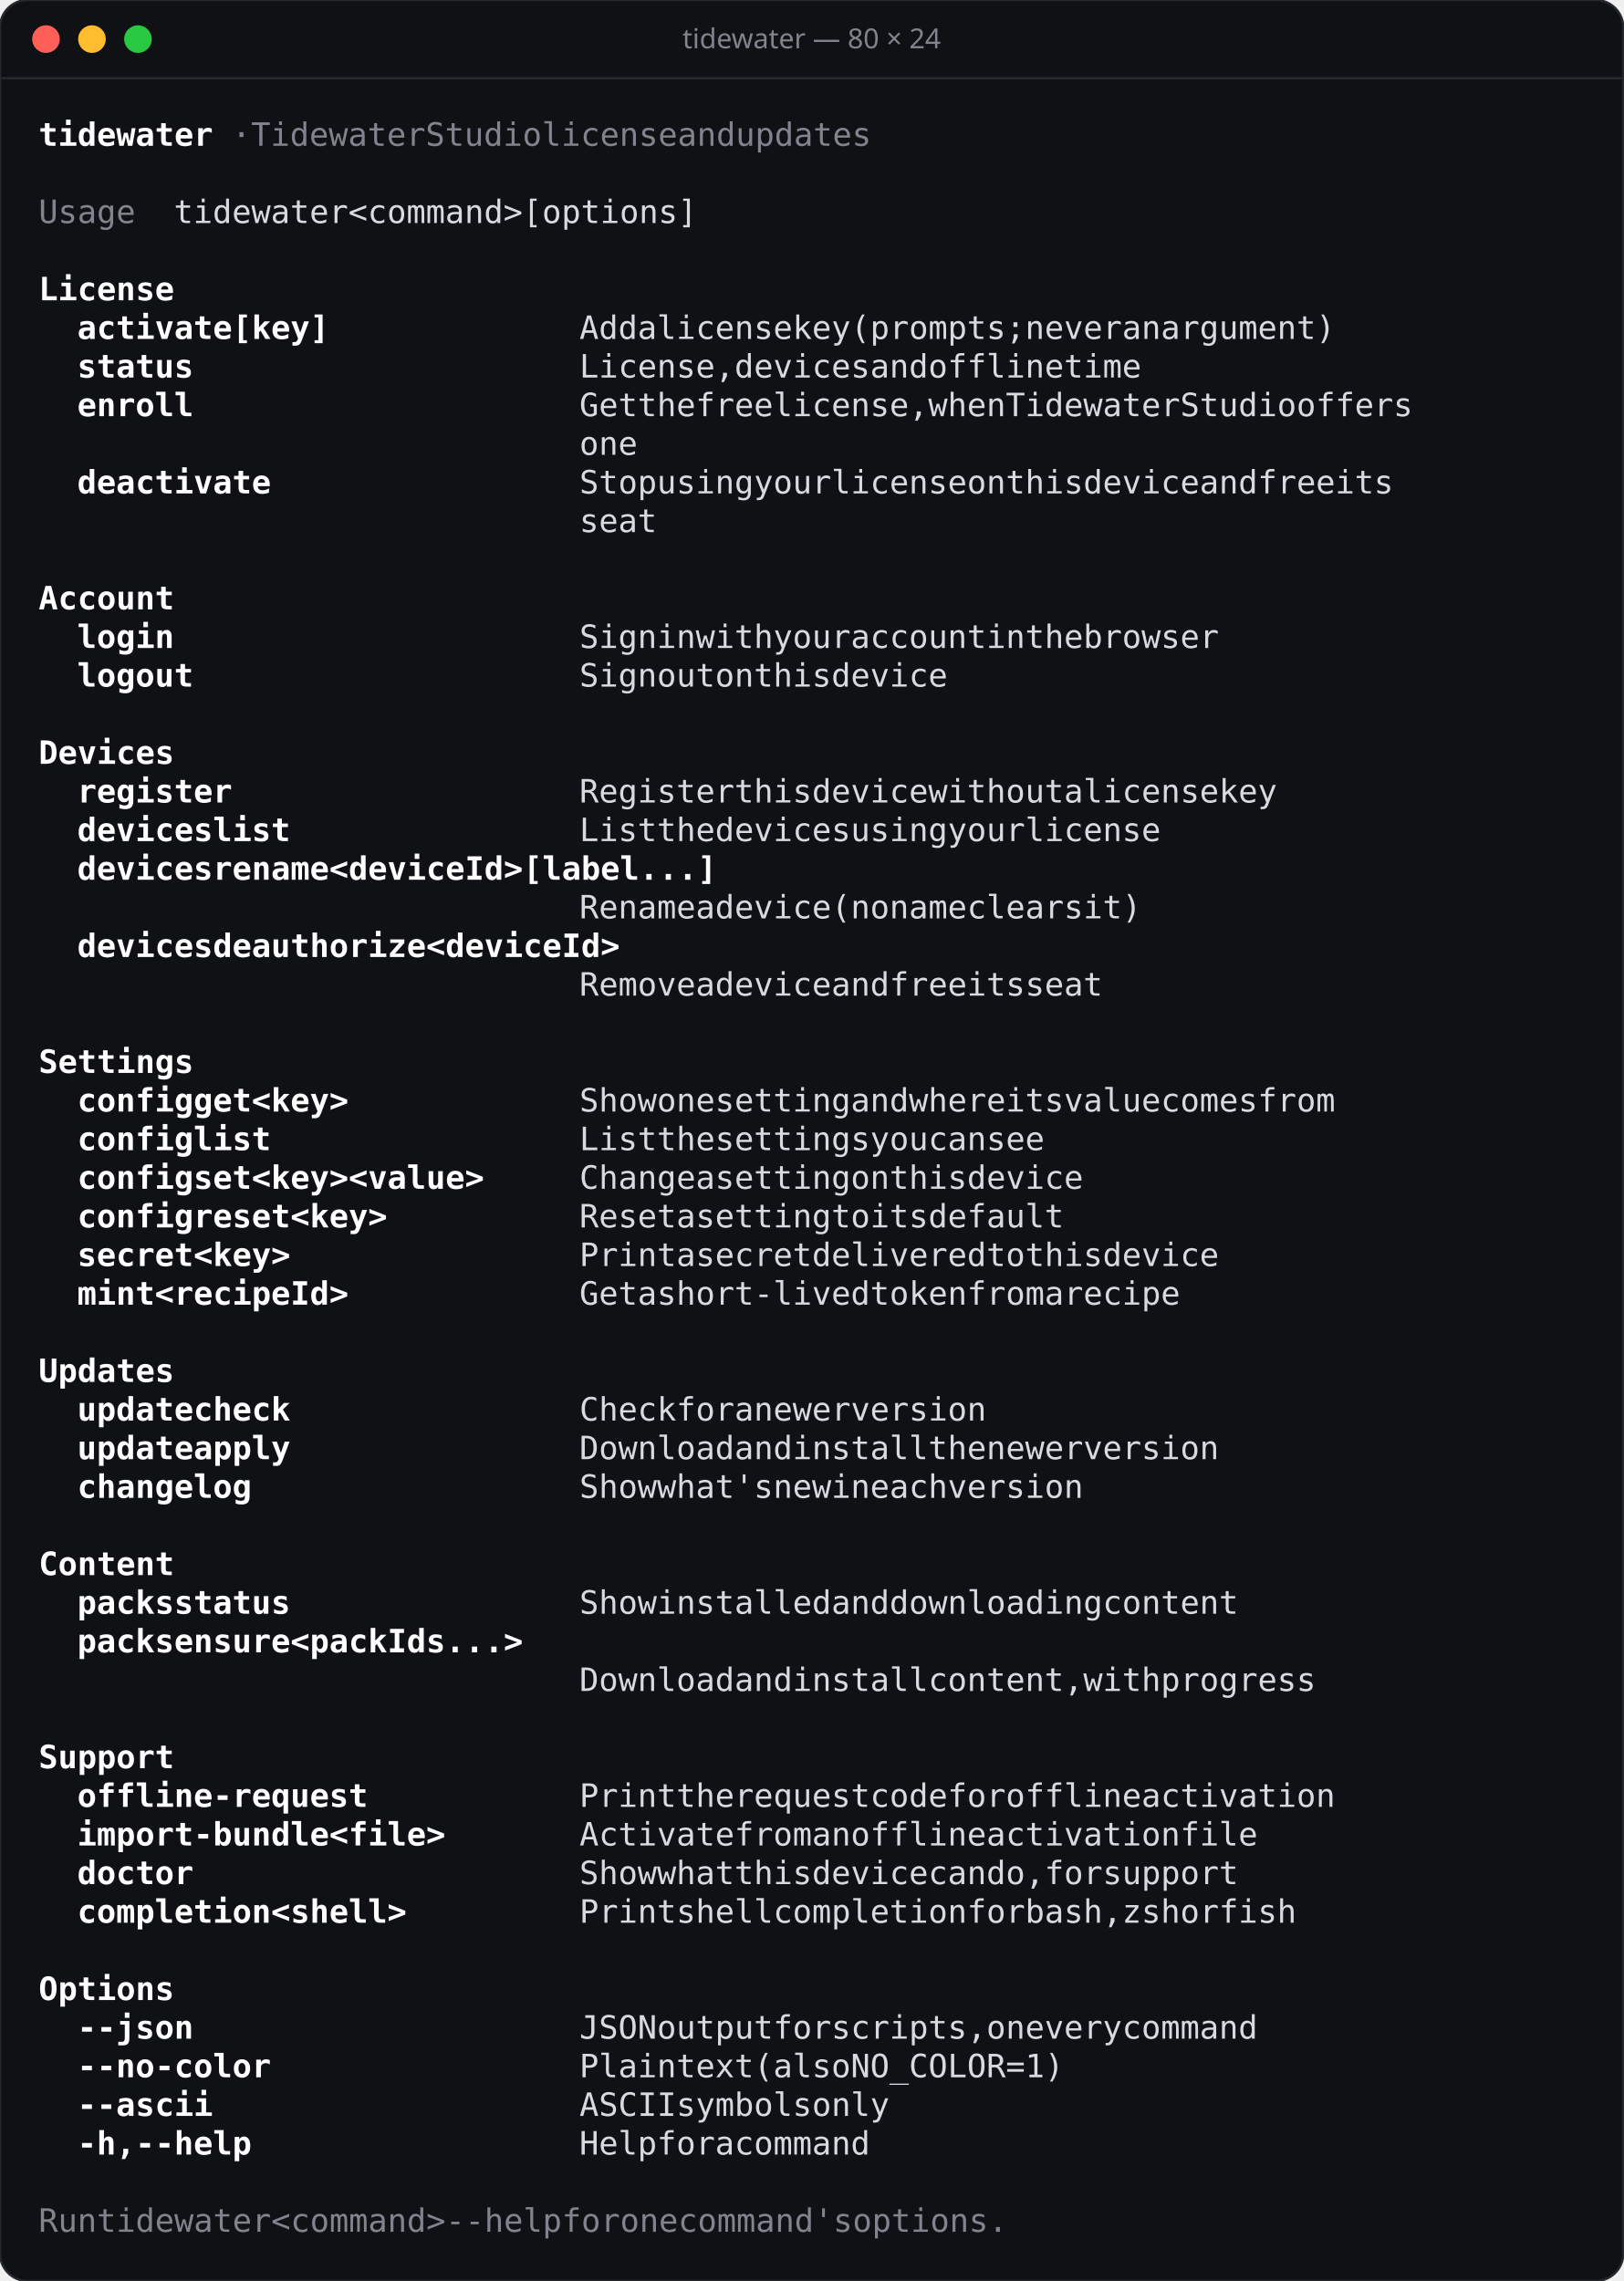
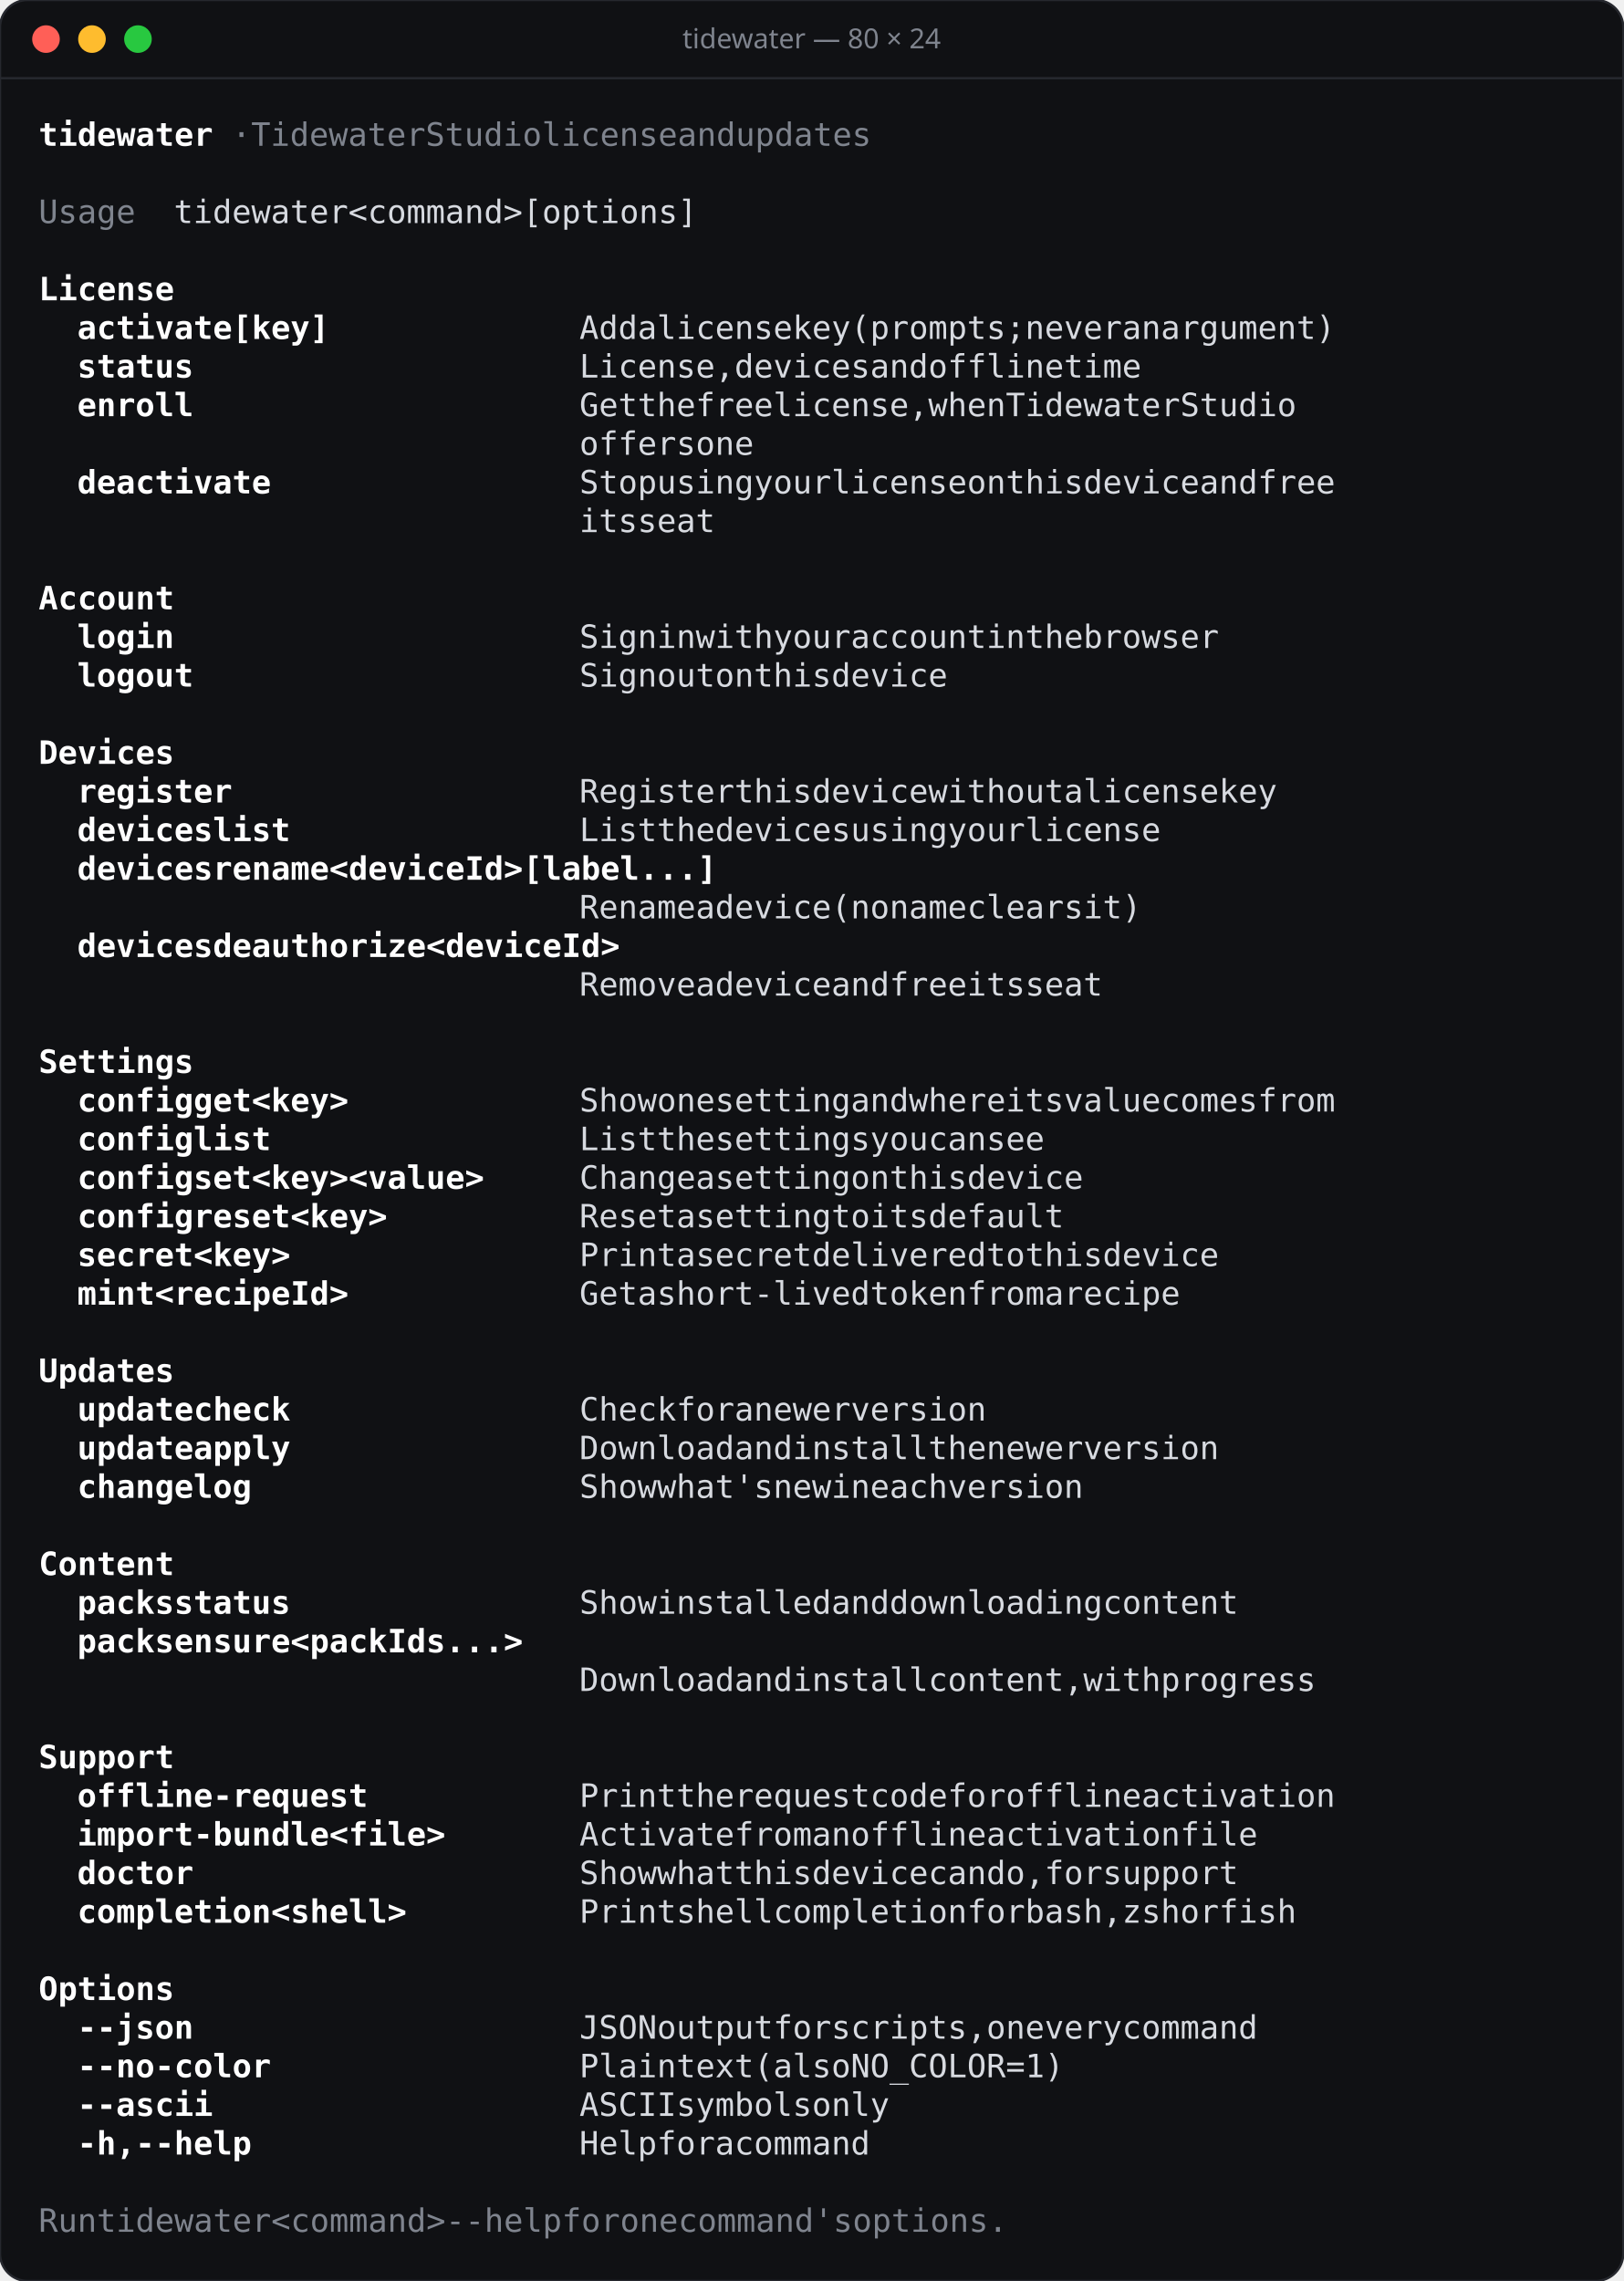
<svg xmlns="http://www.w3.org/2000/svg" width="706" height="992" viewBox="0 0 706 992">
  <rect width="706" height="992" rx="12" fill="#101114" stroke="#26282e" />
  <line x1="0" y1="34" x2="706" y2="34" stroke="#26282e" />
  <circle cx="20" cy="17" r="6" fill="#ff5f57" />
  <circle cx="40" cy="17" r="6" fill="#febc2e" />
  <circle cx="60" cy="17" r="6" fill="#28c840" />
  <text x="353" y="21" text-anchor="middle" font-family="Rubik, system-ui, sans-serif" font-size="12" font-weight="500" fill="#7f848e">tidewater — 80 × 24</text>
  <g font-family="'JetBrains Mono', ui-monospace, monospace" font-size="14">
    <text x="16.8 25.2 33.6 42.0 50.4 58.8 67.2 75.6 84.0" y="63.4" fill="#ffffff" font-weight="600">tidewater</text>
    <text x="100.8 117.6 126.0 134.4 142.8 151.2 159.6 168.0 176.4 184.8 201.6 210.0 218.4 226.8 235.2 243.6 260.4 268.8 277.2 285.6 294.0 302.4 310.8 327.6 336.0 344.4 361.2 369.6 378.0 386.4 394.8 403.2 411.6" y="63.4" fill="#7f848e">·TidewaterStudiolicenseandupdates</text>
    <text x="16.8 25.2 33.6 42.0 50.4" y="97.0" fill="#7f848e">Usage</text>
    <text x="75.6 84.0 92.4 100.8 109.2 117.6 126.0 134.4 142.8 159.6 168.0 176.4 184.8 193.2 201.6 210.0 218.4 226.8 243.6 252.0 260.4 268.8 277.2 285.6 294.0 302.4 310.8" y="97.0" fill="#d7dae0">tidewater&lt;command&gt;[options]</text>
    <text x="16.8 25.2 33.6 42.0 50.4 58.8 67.2" y="130.6" fill="#ffffff" font-weight="600">License</text>
    <text x="33.6 42.0 50.4 58.8 67.2 75.6 84.0 92.4 109.2 117.6 126.0 134.4 142.8" y="147.4" fill="#ffffff" font-weight="600">activate[key]</text>
    <text x="252.0 260.4 268.8 285.6 302.4 310.8 319.2 327.6 336.0 344.4 352.8 369.6 378.0 386.4 403.2 411.6 420.0 428.4 436.8 445.2 453.6 462.0 470.4 487.2 495.6 504.0 512.4 520.8 537.6 546.0 562.8 571.2 579.6 588.0 596.4 604.8 613.2 621.6 630.0" y="147.4" fill="#d7dae0">Addalicensekey(prompts;neveranargument)</text>
    <text x="33.6 42.0 50.4 58.8 67.2 75.6" y="164.2" fill="#ffffff" font-weight="600">status</text>
    <text x="252.0 260.4 268.8 277.2 285.6 294.0 302.4 310.8 327.6 336.0 344.4 352.8 361.2 369.6 378.0 394.8 403.2 411.6 428.4 436.8 445.2 453.6 462.0 470.4 478.8 495.6 504.0 512.4 520.8" y="164.2" fill="#d7dae0">License,devicesandofflinetime</text>
    <text x="33.6 42.0 50.4 58.8 67.2 75.6" y="181.0" fill="#ffffff" font-weight="600">enroll</text>
-     <text x="252.0 260.4 268.8 285.6 294.0 302.4 319.2 327.6 336.0 344.4 361.2 369.6 378.0 386.4 394.8 403.2 411.6 420.0 436.8 445.2 453.6 462.0 478.8 487.2 495.6 504.0 512.4 520.8 529.2 537.6 546.0 562.8 571.2 579.6 588.0 596.4 604.8 621.6 630.0 638.4 646.8 655.2 663.6" y="181.0" fill="#d7dae0">Getthefreelicense,whenTidewaterStudiooffers</text>
-     <text x="252.0 260.4 268.8" y="197.8" fill="#d7dae0">one</text>
+     <text x="252.0 260.4 268.8 285.6 294.0 302.4 319.2 327.6 336.0 344.4 361.2 369.6 378.0 386.4 394.8 403.2 411.6 420.0 436.8 445.2 453.6 462.0 478.8 487.2 495.6 504.0 512.4 520.8 529.2 537.6 546.0 562.8 571.2 579.6 588.0 596.4 604.8" y="181.0" fill="#d7dae0">Getthefreelicense,whenTidewaterStudio</text>
+     <text x="252.0 260.4 268.8 277.2 285.6 294.0 310.8 319.2 327.6" y="197.8" fill="#d7dae0">offersone</text>
    <text x="33.6 42.0 50.4 58.8 67.2 75.6 84.0 92.4 100.8 109.2" y="214.6" fill="#ffffff" font-weight="600">deactivate</text>
-     <text x="252.0 260.4 268.8 277.2 294.0 302.4 310.8 319.2 327.6 344.4 352.8 361.2 369.6 386.4 394.8 403.2 411.6 420.0 428.4 436.8 453.6 462.0 478.8 487.2 495.6 504.0 520.8 529.2 537.6 546.0 554.4 562.8 579.6 588.0 596.4 613.2 621.6 630.0 638.4 655.2 663.6 672.0" y="214.6" fill="#d7dae0">Stopusingyourlicenseonthisdeviceandfreeits</text>
-     <text x="252.0 260.4 268.8 277.2" y="231.4" fill="#d7dae0">seat</text>
+     <text x="252.0 260.4 268.8 277.2 294.0 302.4 310.8 319.2 327.6 344.4 352.8 361.2 369.6 386.4 394.8 403.2 411.6 420.0 428.4 436.8 453.6 462.0 478.8 487.2 495.6 504.0 520.8 529.2 537.6 546.0 554.4 562.8 579.6 588.0 596.4 613.2 621.6 630.0 638.4" y="214.6" fill="#d7dae0">Stopusingyourlicenseonthisdeviceandfree</text>
+     <text x="252.0 260.4 268.8 285.6 294.0 302.4 310.8" y="231.4" fill="#d7dae0">itsseat</text>
    <text x="16.8 25.2 33.6 42.0 50.4 58.8 67.2" y="265.0" fill="#ffffff" font-weight="600">Account</text>
    <text x="33.6 42.0 50.4 58.8 67.2" y="281.8" fill="#ffffff" font-weight="600">login</text>
    <text x="252.0 260.4 268.8 277.2 294.0 302.4 319.2 327.6 336.0 344.4 361.2 369.6 378.0 386.4 403.2 411.6 420.0 428.4 436.8 445.2 453.6 470.4 478.8 495.6 504.0 512.4 529.2 537.6 546.0 554.4 562.8 571.2 579.6" y="281.8" fill="#d7dae0">Signinwithyouraccountinthebrowser</text>
    <text x="33.6 42.0 50.4 58.8 67.2 75.6" y="298.6" fill="#ffffff" font-weight="600">logout</text>
    <text x="252.0 260.4 268.8 277.2 294.0 302.4 310.8 327.6 336.0 352.8 361.2 369.6 378.0 394.8 403.2 411.6 420.0 428.4 436.8" y="298.6" fill="#d7dae0">Signoutonthisdevice</text>
    <text x="16.8 25.2 33.6 42.0 50.4 58.8 67.2" y="332.2" fill="#ffffff" font-weight="600">Devices</text>
    <text x="33.6 42.0 50.4 58.8 67.2 75.6 84.0 92.4" y="349.0" fill="#ffffff" font-weight="600">register</text>
    <text x="252.0 260.4 268.8 277.2 285.6 294.0 302.4 310.8 327.6 336.0 344.4 352.8 369.6 378.0 386.4 394.8 403.2 411.6 428.4 436.8 445.2 453.6 462.0 470.4 478.8 495.6 512.4 520.8 529.2 537.6 546.0 554.4 562.8 579.6 588.0 596.4" y="349.0" fill="#d7dae0">Registerthisdevicewithoutalicensekey</text>
    <text x="33.6 42.0 50.4 58.8 67.2 75.6 84.0 100.8 109.2 117.6 126.0" y="365.8" fill="#ffffff" font-weight="600">deviceslist</text>
    <text x="252.0 260.4 268.8 277.2 294.0 302.4 310.8 327.6 336.0 344.4 352.8 361.2 369.6 378.0 394.8 403.2 411.6 420.0 428.4 445.2 453.6 462.0 470.4 487.2 495.6 504.0 512.4 520.8 529.2 537.6" y="365.8" fill="#d7dae0">Listthedevicesusingyourlicense</text>
    <text x="33.6 42.0 50.4 58.8 67.2 75.6 84.0 100.8 109.2 117.6 126.0 134.4 142.8 159.6 168.0 176.4 184.8 193.2 201.6 210.0 218.4 226.8 235.2 252.0 260.4 268.8 277.2 285.6 294.0 302.4 310.8 319.2 327.6" y="382.6" fill="#ffffff" font-weight="600">devicesrename&lt;deviceId&gt;[label...]</text>
    <text x="252.0 260.4 268.8 277.2 285.6 294.0 310.8 327.6 336.0 344.4 352.8 361.2 369.6 386.4 394.8 403.2 420.0 428.4 436.8 445.2 462.0 470.4 478.8 487.2 495.6 504.0 520.8 529.2 537.6" y="399.4" fill="#d7dae0">Renameadevice(nonameclearsit)</text>
    <text x="33.6 42.0 50.4 58.8 67.2 75.6 84.0 100.8 109.2 117.6 126.0 134.4 142.8 151.2 159.6 168.0 176.4 184.8 201.6 210.0 218.4 226.8 235.2 243.6 252.0 260.4 268.8 277.2" y="416.2" fill="#ffffff" font-weight="600">devicesdeauthorize&lt;deviceId&gt;</text>
    <text x="252.0 260.4 268.8 277.2 285.6 294.0 310.8 327.6 336.0 344.4 352.8 361.2 369.6 386.4 394.8 403.2 420.0 428.4 436.8 445.2 462.0 470.4 478.8 495.6 504.0 512.4 520.8" y="433.0" fill="#d7dae0">Removeadeviceandfreeitsseat</text>
    <text x="16.8 25.2 33.6 42.0 50.4 58.8 67.2 75.6" y="466.6" fill="#ffffff" font-weight="600">Settings</text>
    <text x="33.6 42.0 50.4 58.8 67.2 75.6 92.4 100.8 109.2 126.0 134.4 142.8 151.2 159.6" y="483.4" fill="#ffffff" font-weight="600">configget&lt;key&gt;</text>
    <text x="252.0 260.4 268.8 277.2 294.0 302.4 310.8 327.6 336.0 344.4 352.8 361.2 369.6 378.0 394.8 403.2 411.6 428.4 436.8 445.2 453.6 462.0 478.8 487.2 495.6 512.4 520.8 529.2 537.6 546.0 562.8 571.2 579.6 588.0 596.4 613.2 621.6 630.0 638.4" y="483.4" fill="#d7dae0">Showonesettingandwhereitsvaluecomesfrom</text>
    <text x="33.6 42.0 50.4 58.8 67.2 75.6 92.4 100.8 109.2 117.6" y="500.2" fill="#ffffff" font-weight="600">configlist</text>
    <text x="252.0 260.4 268.8 277.2 294.0 302.4 310.8 327.6 336.0 344.4 352.8 361.2 369.6 378.0 386.4 403.2 411.6 420.0 436.8 445.2 453.6 470.4 478.8 487.2" y="500.2" fill="#d7dae0">Listthesettingsyoucansee</text>
    <text x="33.6 42.0 50.4 58.8 67.2 75.6 92.4 100.8 109.2 126.0 134.4 142.8 151.2 159.6 176.4 184.8 193.2 201.6 210.0 218.4 226.8" y="517.0" fill="#ffffff" font-weight="600">configset&lt;key&gt;&lt;value&gt;</text>
    <text x="252.0 260.4 268.8 277.2 285.6 294.0 310.8 327.6 336.0 344.4 352.8 361.2 369.6 378.0 394.8 403.2 420.0 428.4 436.8 445.2 462.0 470.4 478.8 487.2 495.6 504.0" y="517.0" fill="#d7dae0">Changeasettingonthisdevice</text>
    <text x="33.6 42.0 50.4 58.8 67.2 75.6 92.4 100.8 109.2 117.6 126.0 142.8 151.2 159.6 168.0 176.4" y="533.8" fill="#ffffff" font-weight="600">configreset&lt;key&gt;</text>
    <text x="252.0 260.4 268.8 277.2 285.6 302.4 319.2 327.6 336.0 344.4 352.8 361.2 369.6 386.4 394.8 411.6 420.0 428.4 445.2 453.6 462.0 470.4 478.8 487.2 495.6" y="533.8" fill="#d7dae0">Resetasettingtoitsdefault</text>
    <text x="33.6 42.0 50.4 58.8 67.2 75.6 92.4 100.8 109.2 117.6 126.0" y="550.6" fill="#ffffff" font-weight="600">secret&lt;key&gt;</text>
    <text x="252.0 260.4 268.8 277.2 285.6 302.4 319.2 327.6 336.0 344.4 352.8 361.2 378.0 386.4 394.8 403.2 411.6 420.0 428.4 436.8 445.2 462.0 470.4 487.2 495.6 504.0 512.4 529.2 537.6 546.0 554.4 562.8 571.2" y="550.6" fill="#d7dae0">Printasecretdeliveredtothisdevice</text>
    <text x="33.6 42.0 50.4 58.8 75.6 84.0 92.4 100.8 109.2 117.6 126.0 134.4 142.8 151.2" y="567.4" fill="#ffffff" font-weight="600">mint&lt;recipeId&gt;</text>
    <text x="252.0 260.4 268.8 285.6 302.4 310.8 319.2 327.6 336.0 344.4 352.8 361.2 369.6 378.0 386.4 403.2 411.6 420.0 428.4 436.8 453.6 462.0 470.4 478.8 495.6 512.4 520.8 529.2 537.6 546.0 554.4" y="567.4" fill="#d7dae0">Getashort-livedtokenfromarecipe</text>
    <text x="16.8 25.2 33.6 42.0 50.4 58.8 67.2" y="601.0" fill="#ffffff" font-weight="600">Updates</text>
    <text x="33.6 42.0 50.4 58.8 67.2 75.6 92.4 100.8 109.2 117.6 126.0" y="617.8" fill="#ffffff" font-weight="600">updatecheck</text>
    <text x="252.0 260.4 268.8 277.2 285.6 302.4 310.8 319.2 336.0 352.8 361.2 369.6 378.0 386.4 403.2 411.6 420.0 428.4 436.8 445.2 453.6" y="617.8" fill="#d7dae0">Checkforanewerversion</text>
    <text x="33.6 42.0 50.4 58.8 67.2 75.6 92.4 100.8 109.2 117.6 126.0" y="634.6" fill="#ffffff" font-weight="600">updateapply</text>
    <text x="252.0 260.4 268.8 277.2 285.6 294.0 302.4 310.8 327.6 336.0 344.4 361.2 369.6 378.0 386.4 394.8 403.2 411.6 428.4 436.8 445.2 462.0 470.4 478.8 487.2 495.6 512.4 520.8 529.2 537.6 546.0 554.4 562.8" y="634.6" fill="#d7dae0">Downloadandinstallthenewerversion</text>
    <text x="33.6 42.0 50.4 58.8 67.2 75.6 84.0 92.4 100.8" y="651.4" fill="#ffffff" font-weight="600">changelog</text>
    <text x="252.0 260.4 268.8 277.2 294.0 302.4 310.8 319.2 327.6 336.0 352.8 361.2 369.6 386.4 394.8 411.6 420.0 428.4 436.8 453.6 462.0 470.4 478.8 487.2 495.6 504.0" y="651.4" fill="#d7dae0">Showwhat'snewineachversion</text>
    <text x="16.8 25.2 33.6 42.0 50.4 58.8 67.2" y="685.0" fill="#ffffff" font-weight="600">Content</text>
    <text x="33.6 42.0 50.4 58.8 67.2 84.0 92.4 100.8 109.2 117.6 126.0" y="701.8" fill="#ffffff" font-weight="600">packsstatus</text>
    <text x="252.0 260.4 268.8 277.2 294.0 302.4 310.8 319.2 327.6 336.0 344.4 352.8 361.2 378.0 386.4 394.8 411.6 420.0 428.4 436.8 445.2 453.6 462.0 470.4 478.8 487.2 495.6 512.4 520.8 529.2 537.6 546.0 554.4 562.8" y="701.8" fill="#d7dae0">Showinstalledanddownloadingcontent</text>
    <text x="33.6 42.0 50.4 58.8 67.2 84.0 92.4 100.8 109.2 117.6 126.0 142.8 151.2 159.6 168.0 176.4 184.8 193.2 201.6 210.0 218.4 226.8 235.2" y="718.6" fill="#ffffff" font-weight="600">packsensure&lt;packIds...&gt;</text>
    <text x="252.0 260.4 268.8 277.2 285.6 294.0 302.4 310.8 327.6 336.0 344.4 361.2 369.6 378.0 386.4 394.8 403.2 411.6 428.4 436.8 445.2 453.6 462.0 470.4 478.8 487.2 504.0 512.4 520.8 529.2 546.0 554.4 562.8 571.2 579.6 588.0 596.4 604.8" y="735.4" fill="#d7dae0">Downloadandinstallcontent,withprogress</text>
    <text x="16.8 25.2 33.6 42.0 50.4 58.8 67.2" y="769.0" fill="#ffffff" font-weight="600">Support</text>
    <text x="33.6 42.0 50.4 58.8 67.2 75.6 84.0 92.4 100.8 109.2 117.6 126.0 134.4 142.8 151.2" y="785.8" fill="#ffffff" font-weight="600">offline-request</text>
    <text x="252.0 260.4 268.8 277.2 285.6 302.4 310.8 319.2 336.0 344.4 352.8 361.2 369.6 378.0 386.4 403.2 411.6 420.0 428.4 445.2 453.6 462.0 478.8 487.2 495.6 504.0 512.4 520.8 529.2 546.0 554.4 562.8 571.2 579.6 588.0 596.4 604.8 613.2 621.6" y="785.8" fill="#d7dae0">Printtherequestcodeforofflineactivation</text>
    <text x="33.6 42.0 50.4 58.8 67.2 75.6 84.0 92.4 100.8 109.2 117.6 126.0 134.4 151.2 159.6 168.0 176.4 184.8 193.2" y="802.6" fill="#ffffff" font-weight="600">import-bundle&lt;file&gt;</text>
    <text x="252.0 260.4 268.8 277.2 285.6 294.0 302.4 310.8 327.6 336.0 344.4 352.8 369.6 378.0 394.8 403.2 411.6 420.0 428.4 436.8 445.2 462.0 470.4 478.8 487.2 495.6 504.0 512.4 520.8 529.2 537.6 554.4 562.8 571.2 579.6" y="802.6" fill="#d7dae0">Activatefromanofflineactivationfile</text>
    <text x="33.6 42.0 50.4 58.8 67.2 75.6" y="819.4" fill="#ffffff" font-weight="600">doctor</text>
    <text x="252.0 260.4 268.8 277.2 294.0 302.4 310.8 319.2 336.0 344.4 352.8 361.2 378.0 386.4 394.8 403.2 411.6 420.0 436.8 445.2 453.6 470.4 478.8 487.2 504.0 512.4 520.8 537.6 546.0 554.4 562.8 571.2 579.6 588.0" y="819.4" fill="#d7dae0">Showwhatthisdevicecando,forsupport</text>
    <text x="33.6 42.0 50.4 58.8 67.2 75.6 84.0 92.4 100.8 109.2 126.0 134.4 142.8 151.2 159.6 168.0 176.4" y="836.2" fill="#ffffff" font-weight="600">completion&lt;shell&gt;</text>
    <text x="252.0 260.4 268.8 277.2 285.6 302.4 310.8 319.2 327.6 336.0 352.8 361.2 369.6 378.0 386.4 394.8 403.2 411.6 420.0 428.4 445.2 453.6 462.0 478.8 487.2 495.6 504.0 512.4 529.2 537.6 546.0 562.8 571.2 588.0 596.4 604.8 613.2" y="836.2" fill="#d7dae0">Printshellcompletionforbash,zshorfish</text>
    <text x="16.8 25.2 33.6 42.0 50.4 58.8 67.2" y="869.8" fill="#ffffff" font-weight="600">Options</text>
    <text x="33.6 42.0 50.4 58.8 67.2 75.6" y="886.6" fill="#ffffff" font-weight="600">--json</text>
    <text x="252.0 260.4 268.8 277.2 294.0 302.4 310.8 319.2 327.6 336.0 352.8 361.2 369.6 386.4 394.8 403.2 411.6 420.0 428.4 436.8 445.2 462.0 470.4 487.2 495.6 504.0 512.4 520.8 537.6 546.0 554.4 562.8 571.2 579.6 588.0" y="886.6" fill="#d7dae0">JSONoutputforscripts,oneverycommand</text>
    <text x="33.6 42.0 50.4 58.8 67.2 75.6 84.0 92.4 100.8 109.2" y="903.4" fill="#ffffff" font-weight="600">--no-color</text>
    <text x="252.0 260.4 268.8 277.2 285.6 302.4 310.8 319.2 327.6 344.4 352.8 361.2 369.6 378.0 394.8 403.2 411.6 420.0 428.4 436.8 445.2 453.6 462.0 470.4 478.8" y="903.4" fill="#d7dae0">Plaintext(alsoNO_COLOR=1)</text>
    <text x="33.6 42.0 50.4 58.8 67.2 75.6 84.0" y="920.2" fill="#ffffff" font-weight="600">--ascii</text>
    <text x="252.0 260.4 268.8 277.2 285.6 302.4 310.8 319.2 327.6 336.0 344.4 352.8 369.6 378.0 386.4 394.8" y="920.2" fill="#d7dae0">ASCIIsymbolsonly</text>
    <text x="33.6 42.0 50.4 67.2 75.6 84.0 92.4 100.8 109.2" y="937.0" fill="#ffffff" font-weight="600">-h,--help</text>
    <text x="252.0 260.4 268.8 277.2 294.0 302.4 310.8 327.6 344.4 352.8 361.2 369.6 378.0 386.4 394.8" y="937.0" fill="#d7dae0">Helpforacommand</text>
    <text x="16.8 25.2 33.6 50.4 58.8 67.2 75.6 84.0 92.4 100.8 109.2 117.6 134.4 142.8 151.2 159.6 168.0 176.4 184.8 193.2 201.6 218.4 226.8 235.2 243.6 252.0 260.4 277.2 285.6 294.0 310.8 319.2 327.6 344.4 352.8 361.2 369.6 378.0 386.4 394.8 403.2 411.6 428.4 436.8 445.2 453.6 462.0 470.4 478.8 487.2" y="970.6" fill="#7f848e">Runtidewater&lt;command&gt;--helpforonecommand'soptions.</text>
  </g>
</svg>
